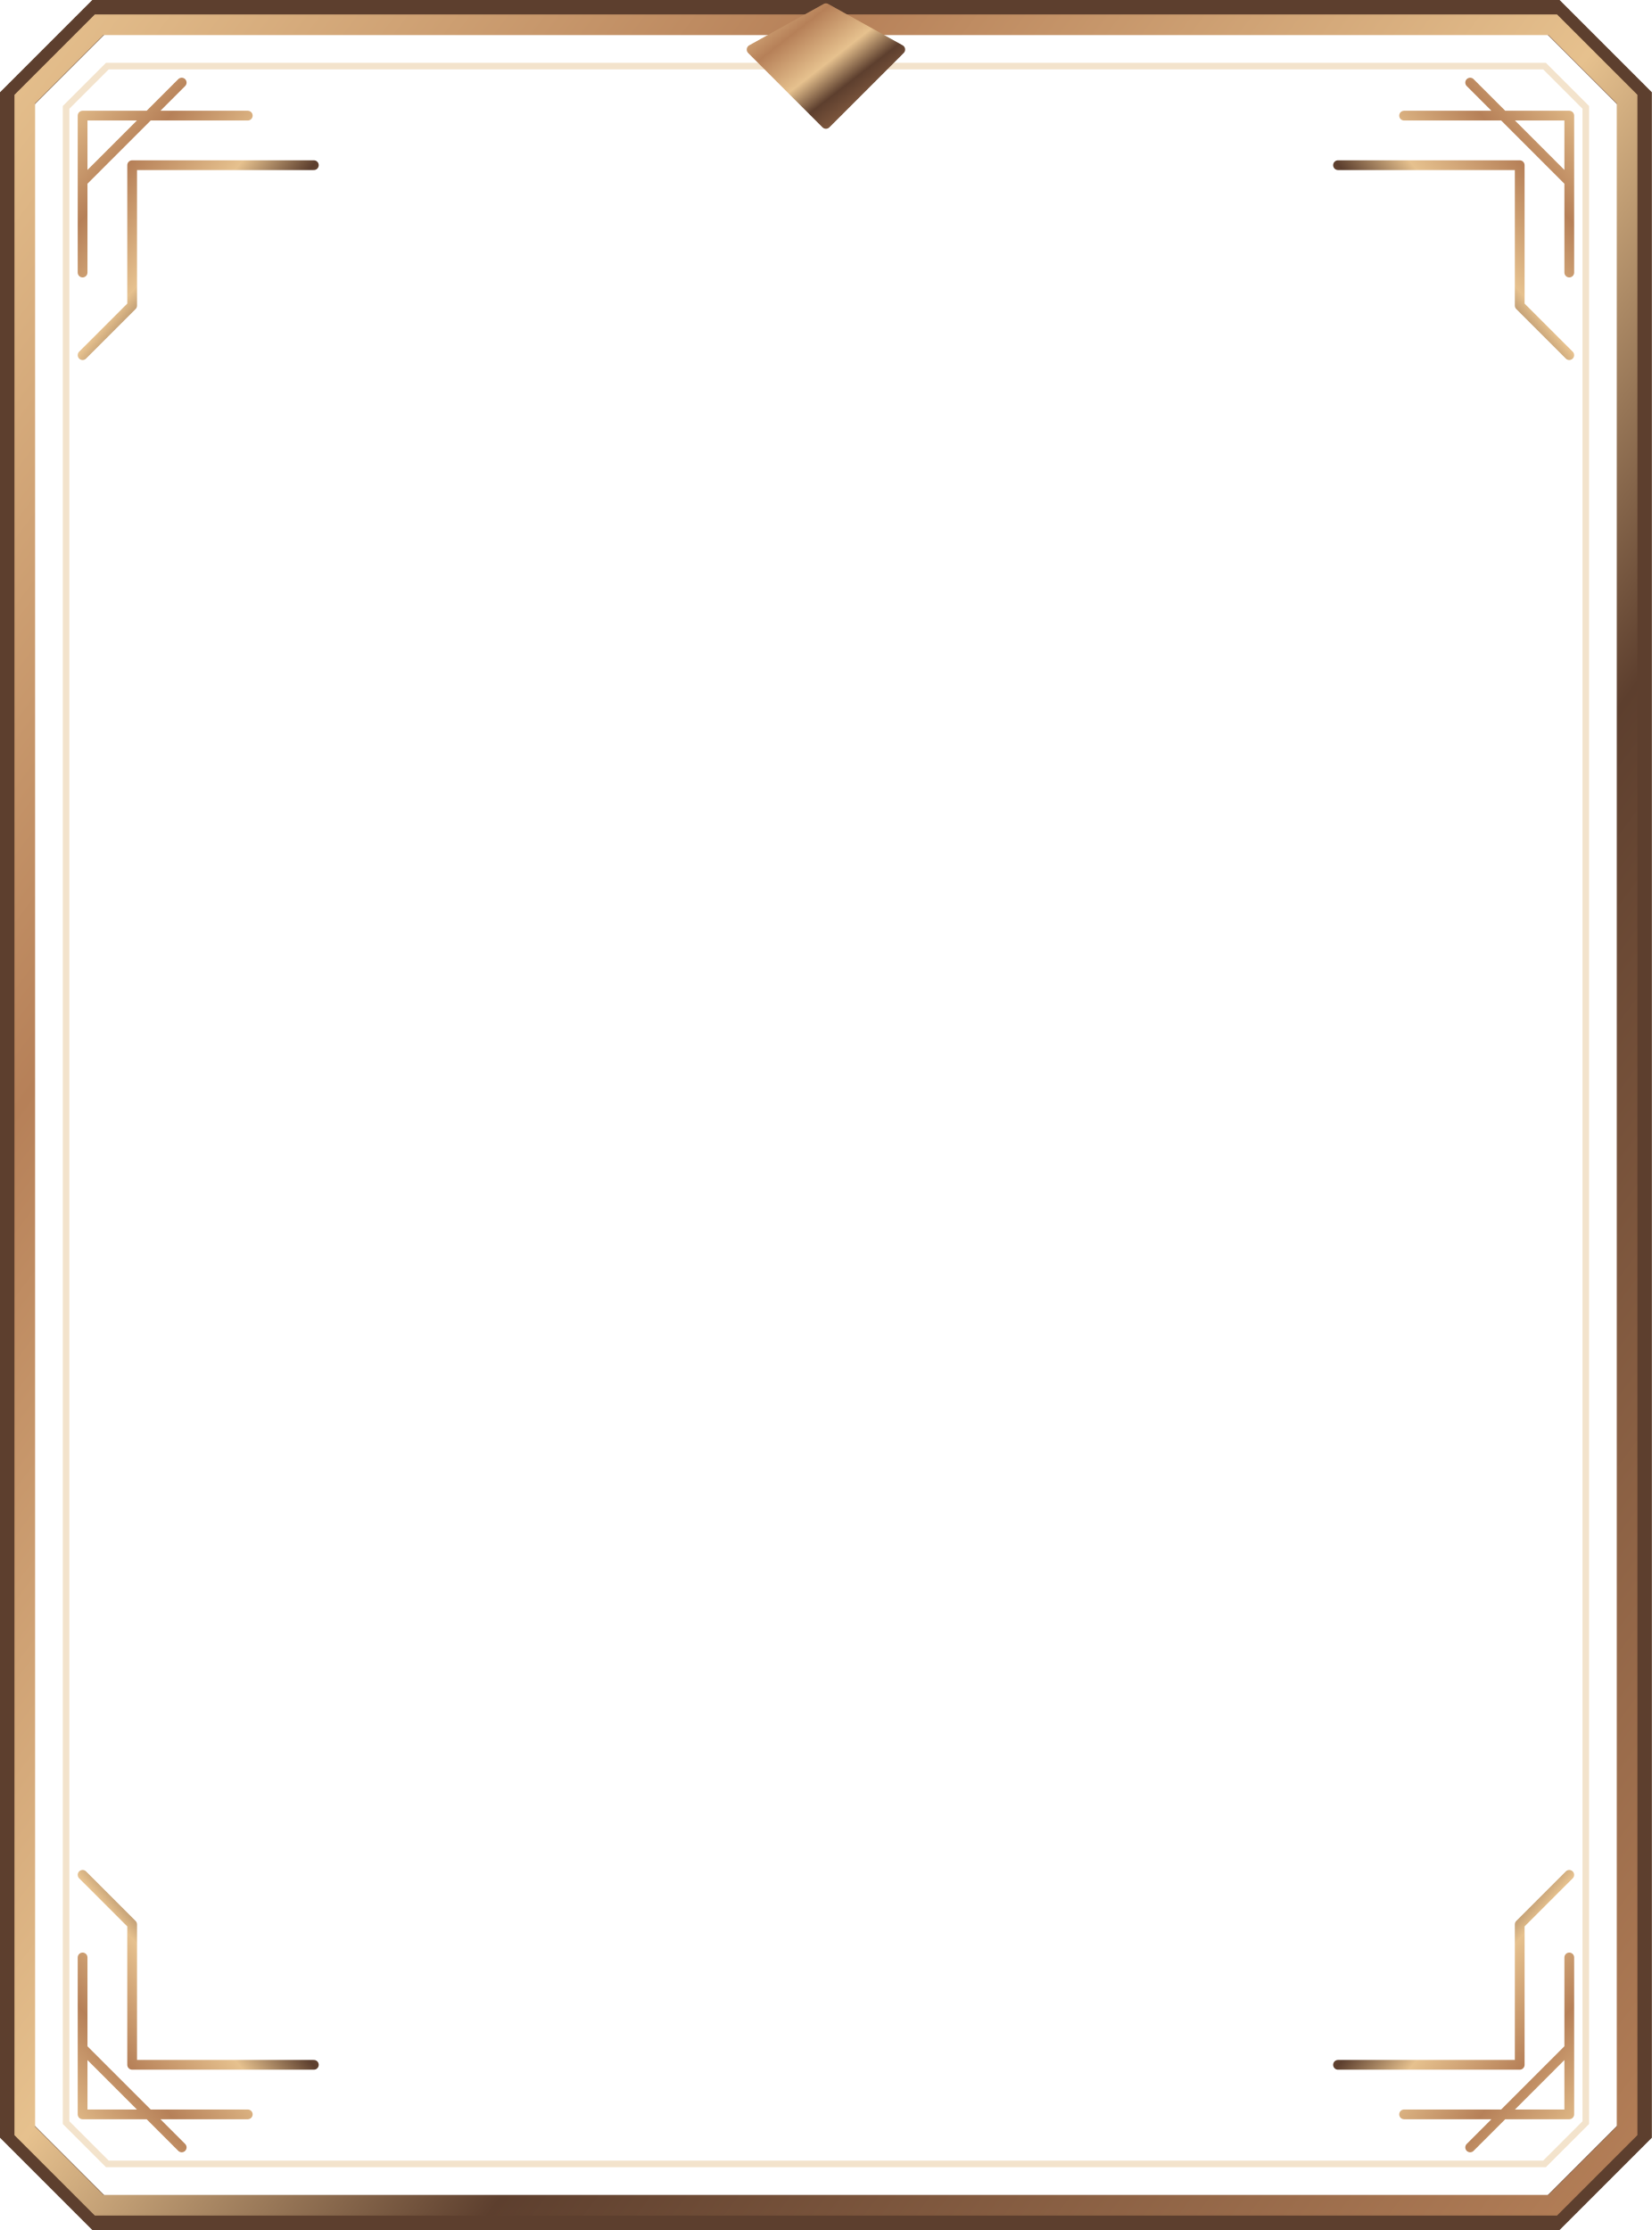
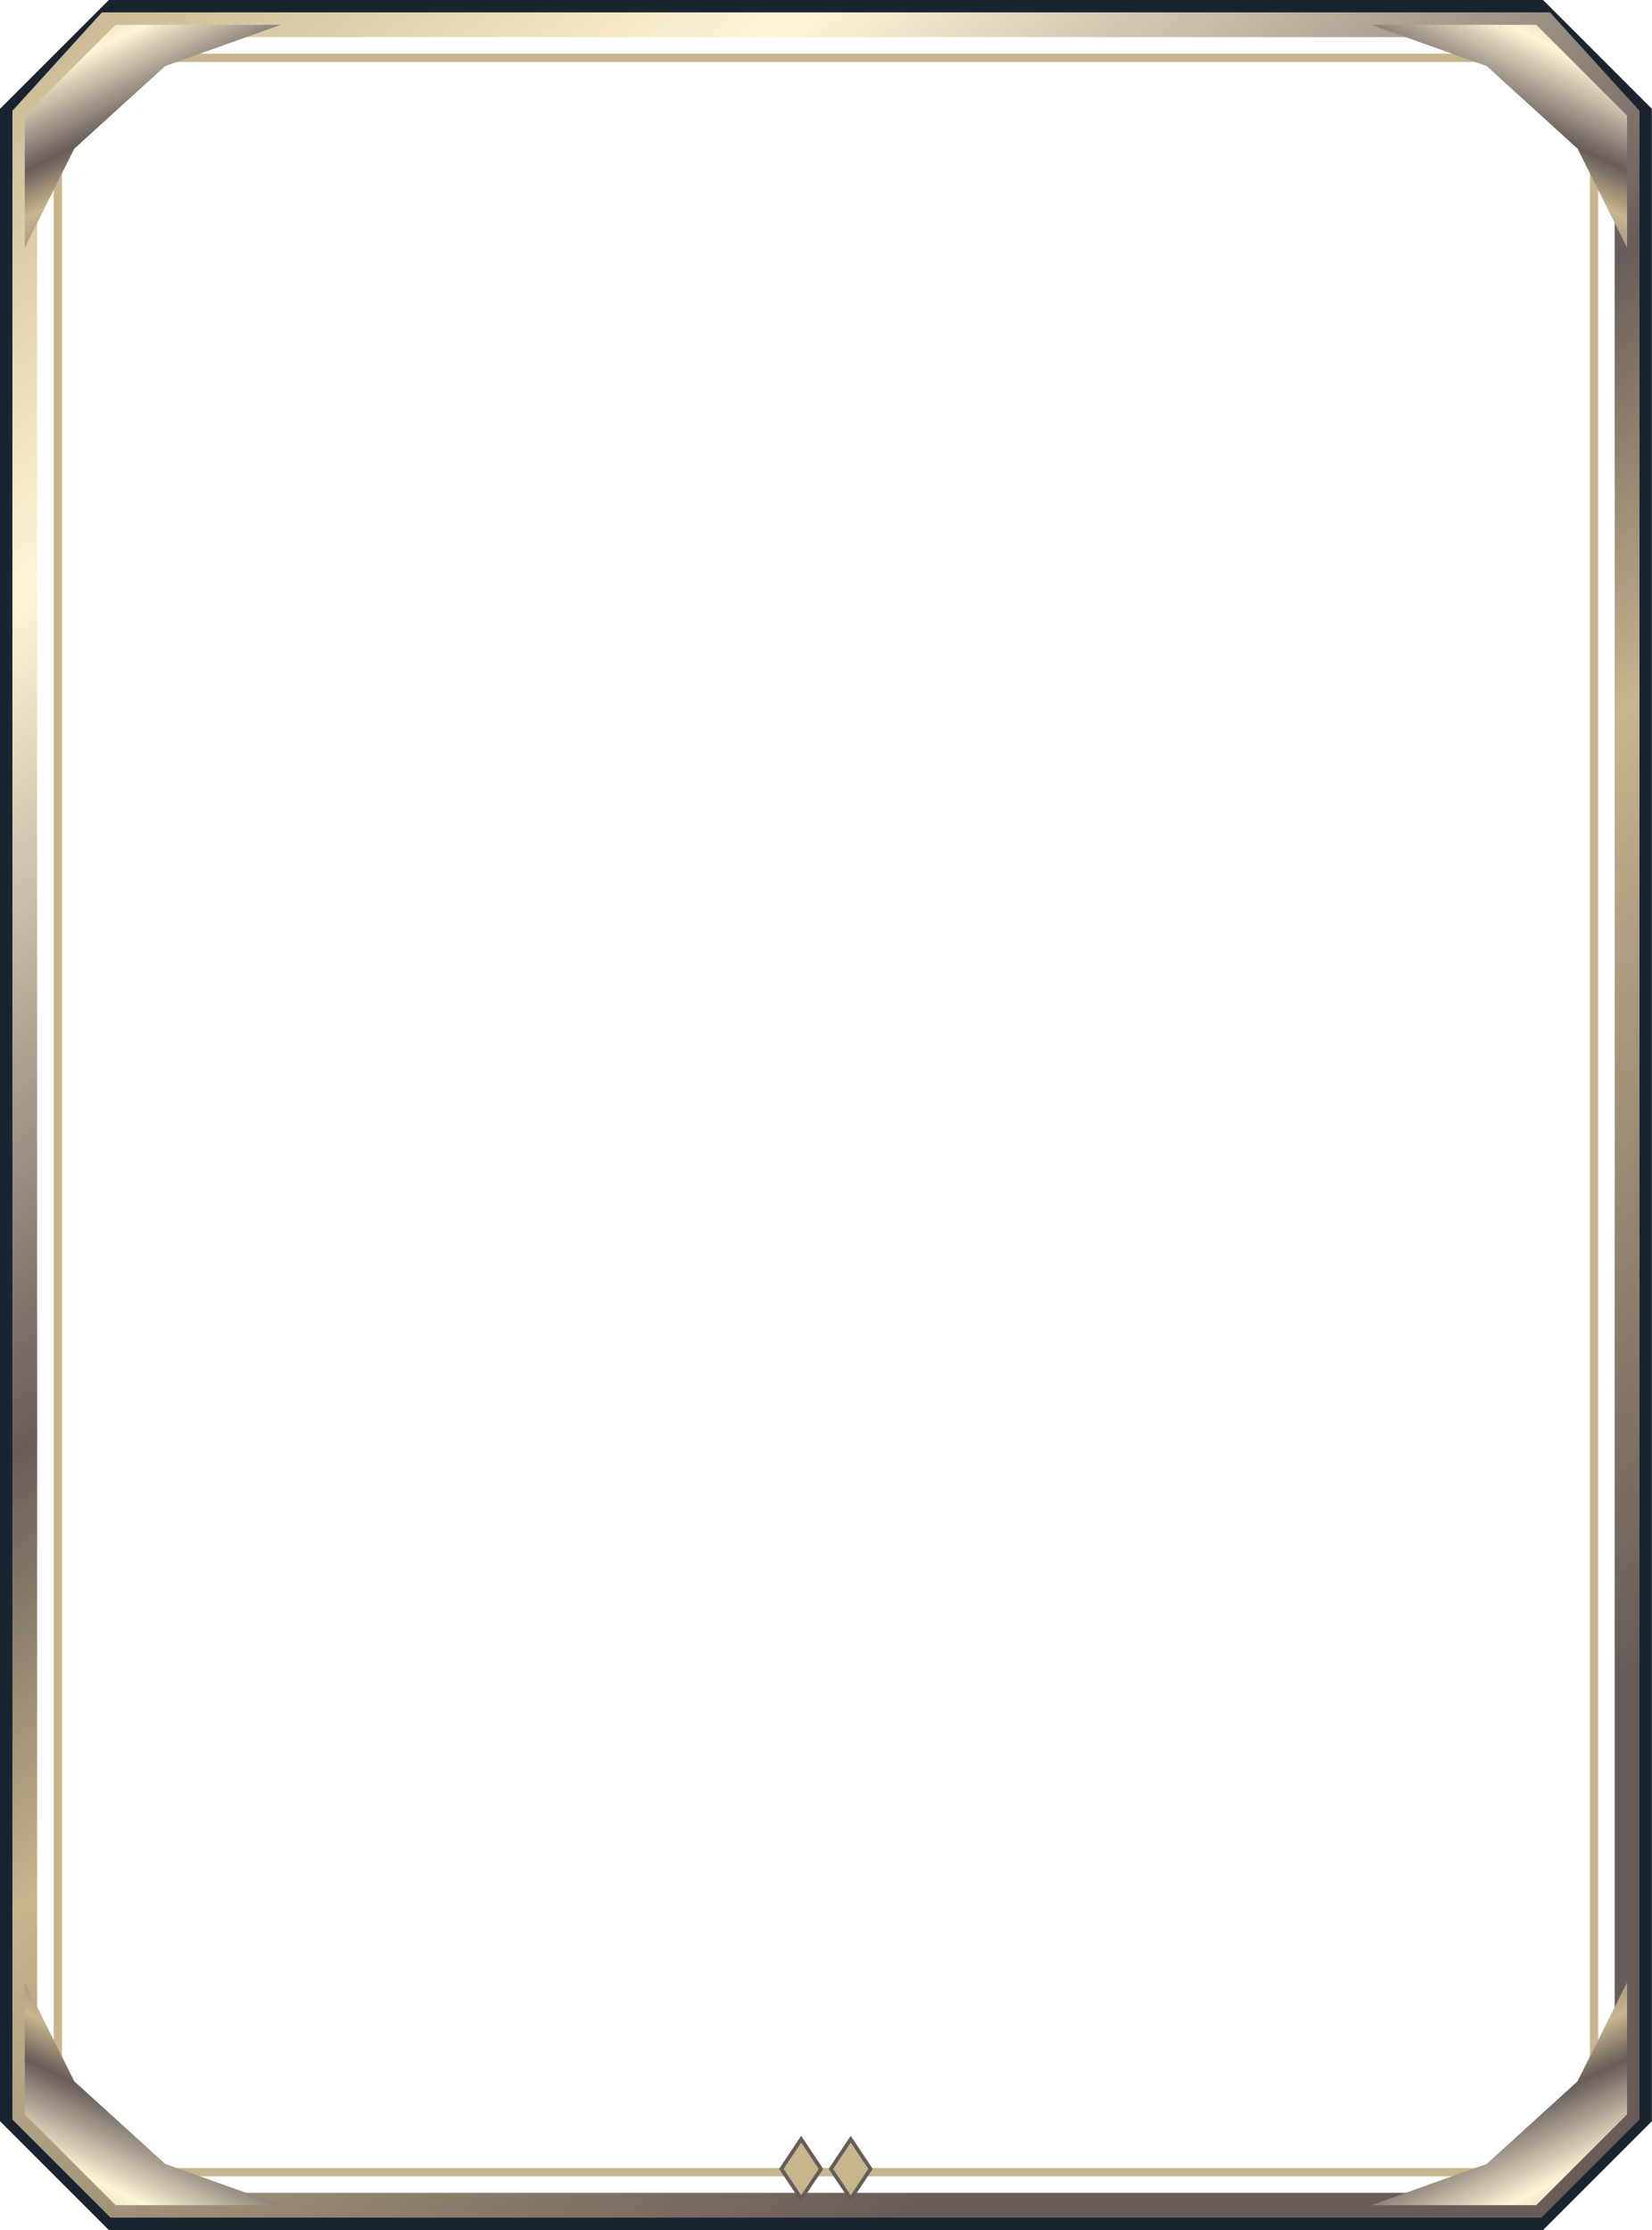
<svg xmlns="http://www.w3.org/2000/svg" viewBox="0 0 200 270" preserveAspectRatio="none">
  <defs>
-     <linearGradient id="metal" x1="0" y1="0" x2="1" y2="1">
-       <stop stop-color="#e6c18e" />
-       <stop offset=".25" stop-color="#b68058" />
-       <stop offset=".49" stop-color="#e6c18e" />
-       <stop offset=".65" stop-color="#5d3f2e" />
-       <stop offset="1" stop-color="#b68058" />
+     <linearGradient id="foil" x2=".56" y2="1">
+       <stop stop-color="#c7b58e" />
+       <stop offset=".20" stop-color="#fff5d7" />
+       <stop offset=".5" stop-color="#675c58" />
+       <stop offset=".66" stop-color="#c7b58e" />
+       <stop offset="1" stop-color="#675c58" />
    </linearGradient>
  </defs>
-   <path d="M12 2H188l10 10v246l-10 10H12L2 258V12Z" fill="none" stroke="#5d3f2e" stroke-width="4" />
-   <path d="M12 3H188l9 9v246l-9 9H12l-9-9V12Z" fill="none" stroke="url(#metal)" stroke-width="2.5" />
-   <path d="M13 8H187l5 5v244l-5 5H13l-5-5V13Z" fill="none" stroke="#e6c18e" stroke-opacity=".45" stroke-width=".8" />
-   <g fill="none" stroke="url(#metal)" stroke-width="1.18" stroke-linecap="round" stroke-linejoin="round">
-     <g transform="">
-       <path d="M10 33V14h20M10 22l12-12M10 43l6-6V20h22" />
-     </g>
-     <g transform="translate(200 0) scale(-1 1)">
-       <path d="M10 33V14h20M10 22l12-12M10 43l6-6V20h22" />
-     </g>
-     <g transform="translate(0 270) scale(1 -1)">
-       <path d="M10 33V14h20M10 22l12-12M10 43l6-6V20h22" />
-     </g>
-     <g transform="translate(200 270) scale(-1 -1)">
-       <path d="M10 33V14h20M10 22l12-12M10 43l6-6V20h22" />
-     </g>
-     <path d="M91 6l9-5 9 5-9 9Z" fill="url(#metal)" />
+   <path d="M14 2H186L198 14v242l-12 12H14L2 256V14Z" fill="none" stroke="#192430" stroke-width="4" />
+   <path d="M13 3H187l10 11v242l-11 11H14L3 256V14Z" fill="none" stroke="url(#foil)" stroke-width="3" />
+   <path d="M17 7h166l10 10v236l-10 10H17l-10-10V17Z" fill="none" stroke="#c7b58e" stroke-width="1" />
+   <g transform="translate(0 0) scale(1 1)">
+     <path d="M3 30V14L14 3H34L20 8L9 18Z" fill="url(#foil)" />
  </g>
+   <g transform="translate(200 0) scale(-1 1)">
+     <path d="M3 30V14L14 3H34L20 8L9 18Z" fill="url(#foil)" />
+   </g>
+   <g transform="translate(0 270) scale(1 -1)">
+     <path d="M3 30V14L14 3H34L20 8L9 18Z" fill="url(#foil)" />
+   </g>
+   <g transform="translate(200 270) scale(-1 -1)">
+     <path d="M3 30V14L14 3H34L20 8L9 18Z" fill="url(#foil)" />
+   </g>
+   <path d="M97.0 259l2.4 3.6-2.4 3.6-2.4-3.6Z" fill="#c7b58e" stroke="#675c58" stroke-width=".45" />
+   <path d="M103.0 259l2.4 3.6-2.4 3.6-2.4-3.6Z" fill="#c7b58e" stroke="#675c58" stroke-width=".45" />
</svg>
